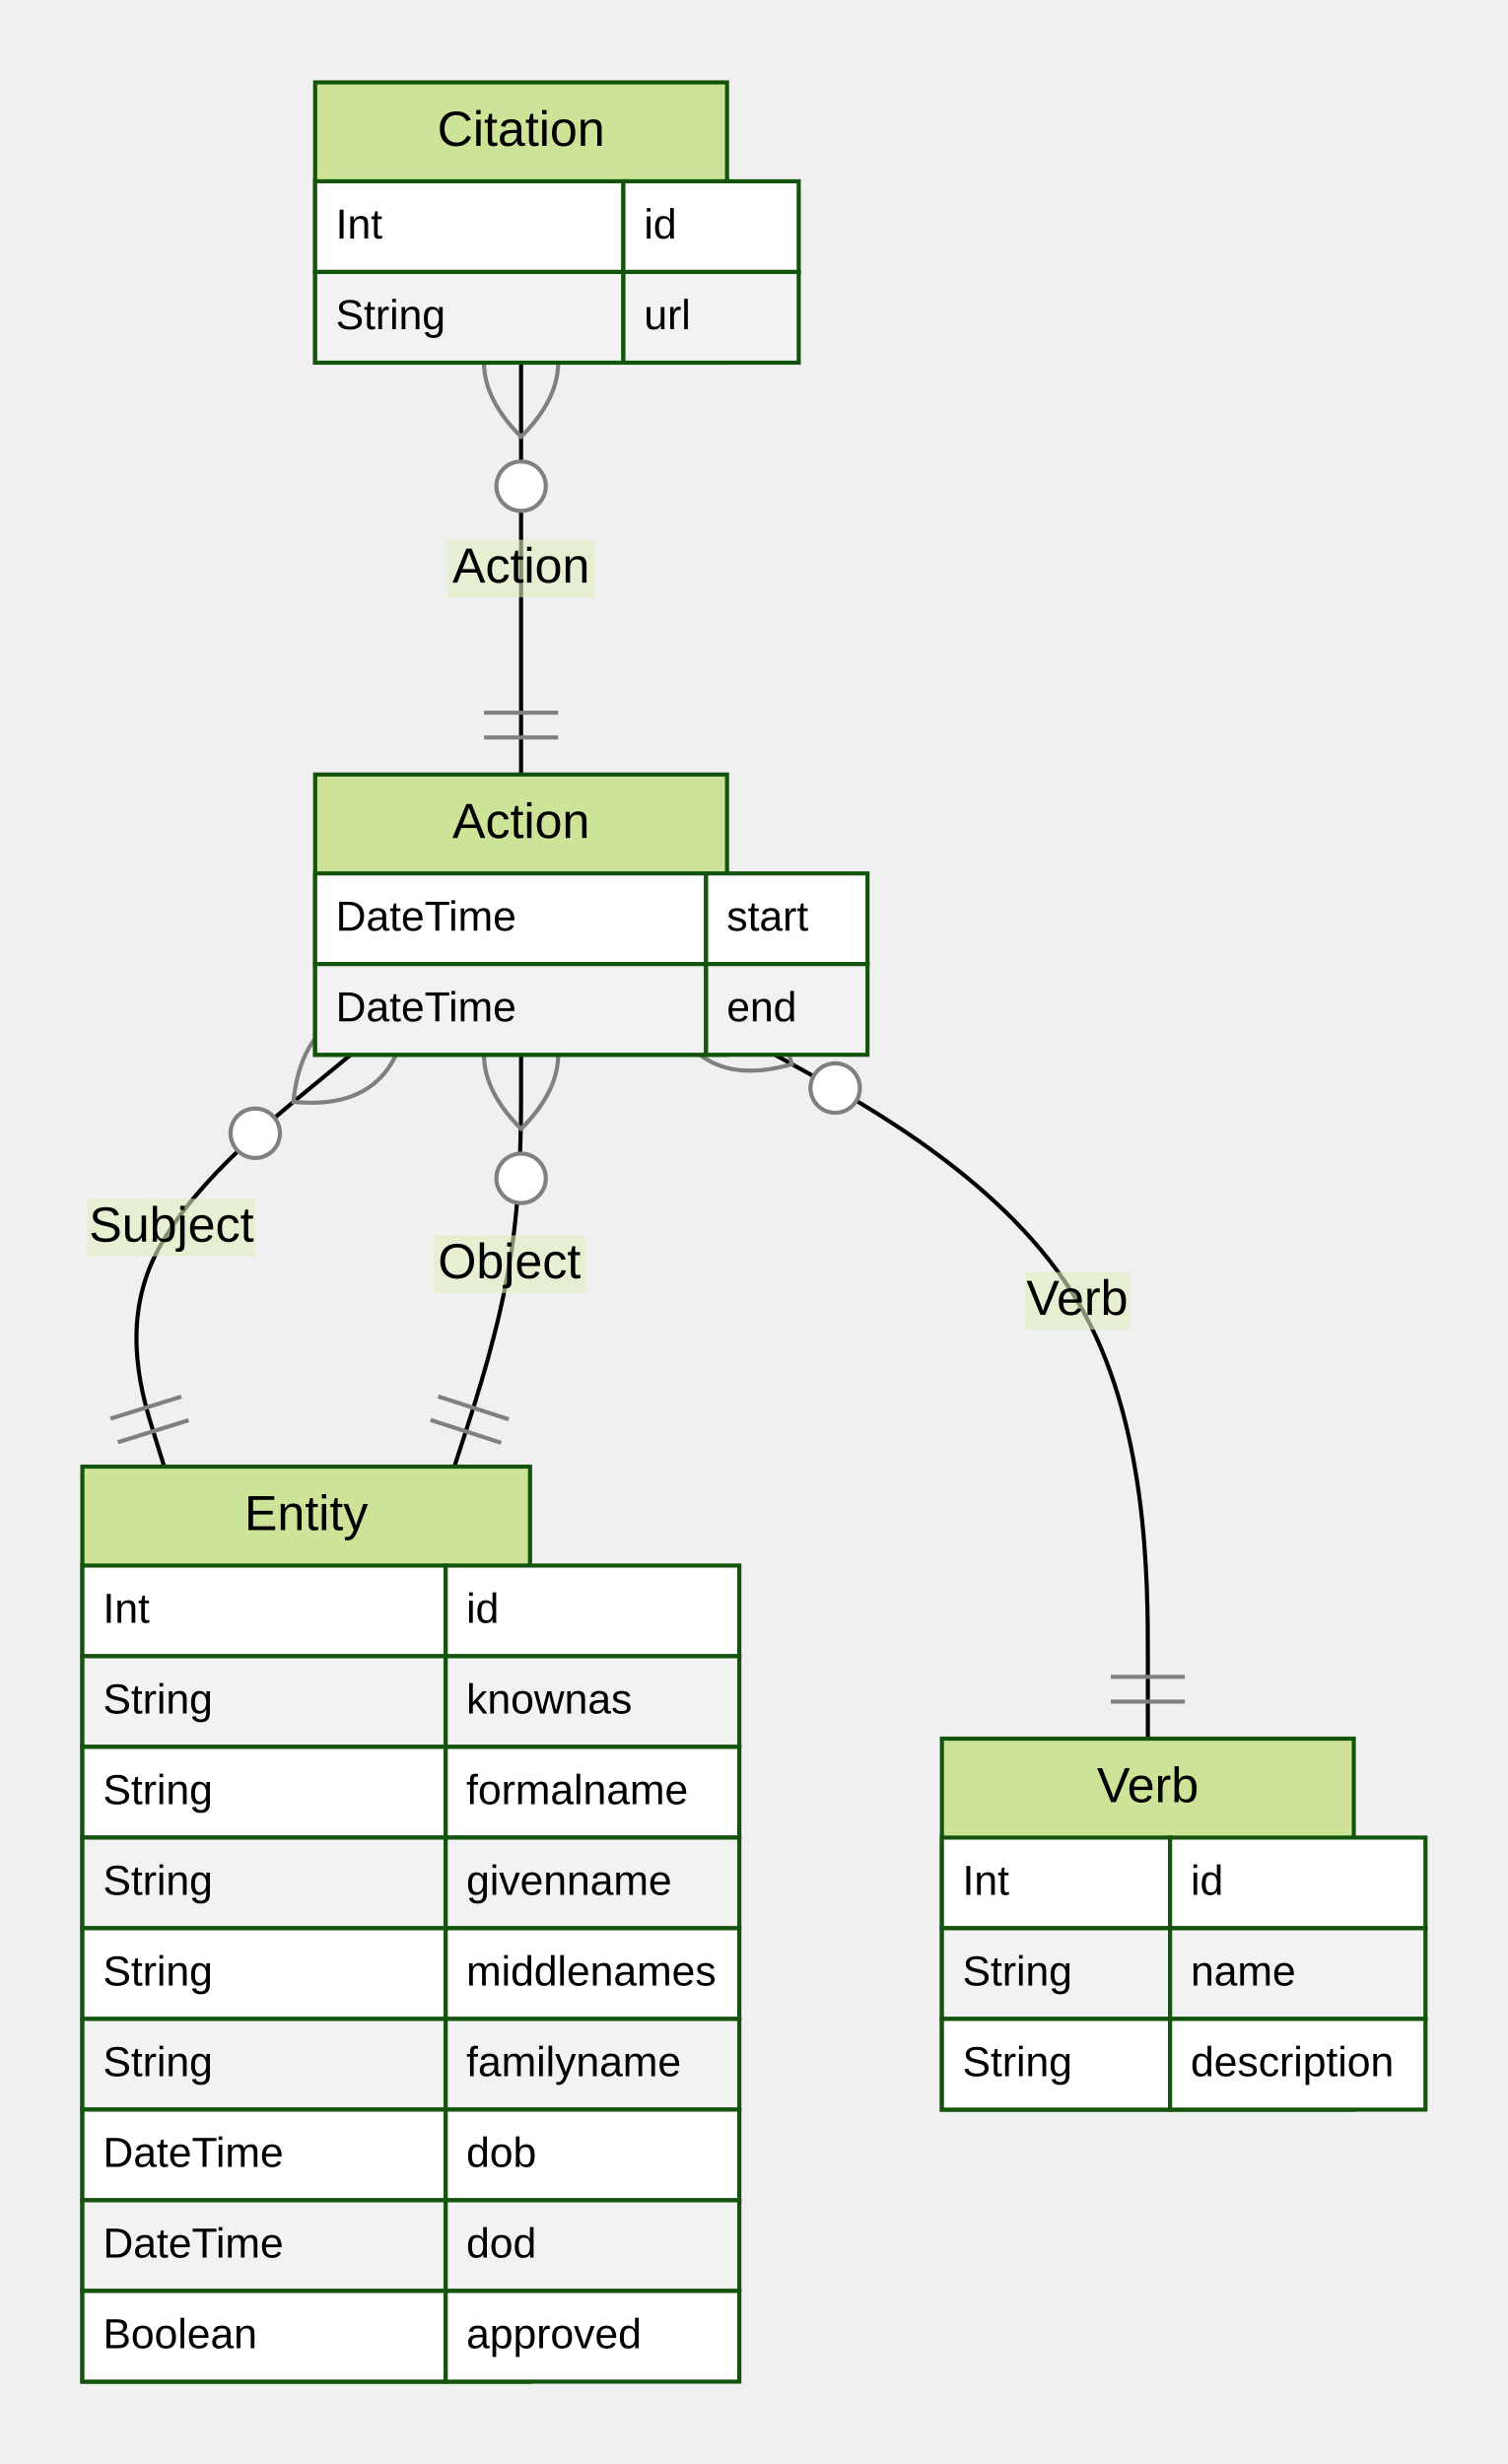
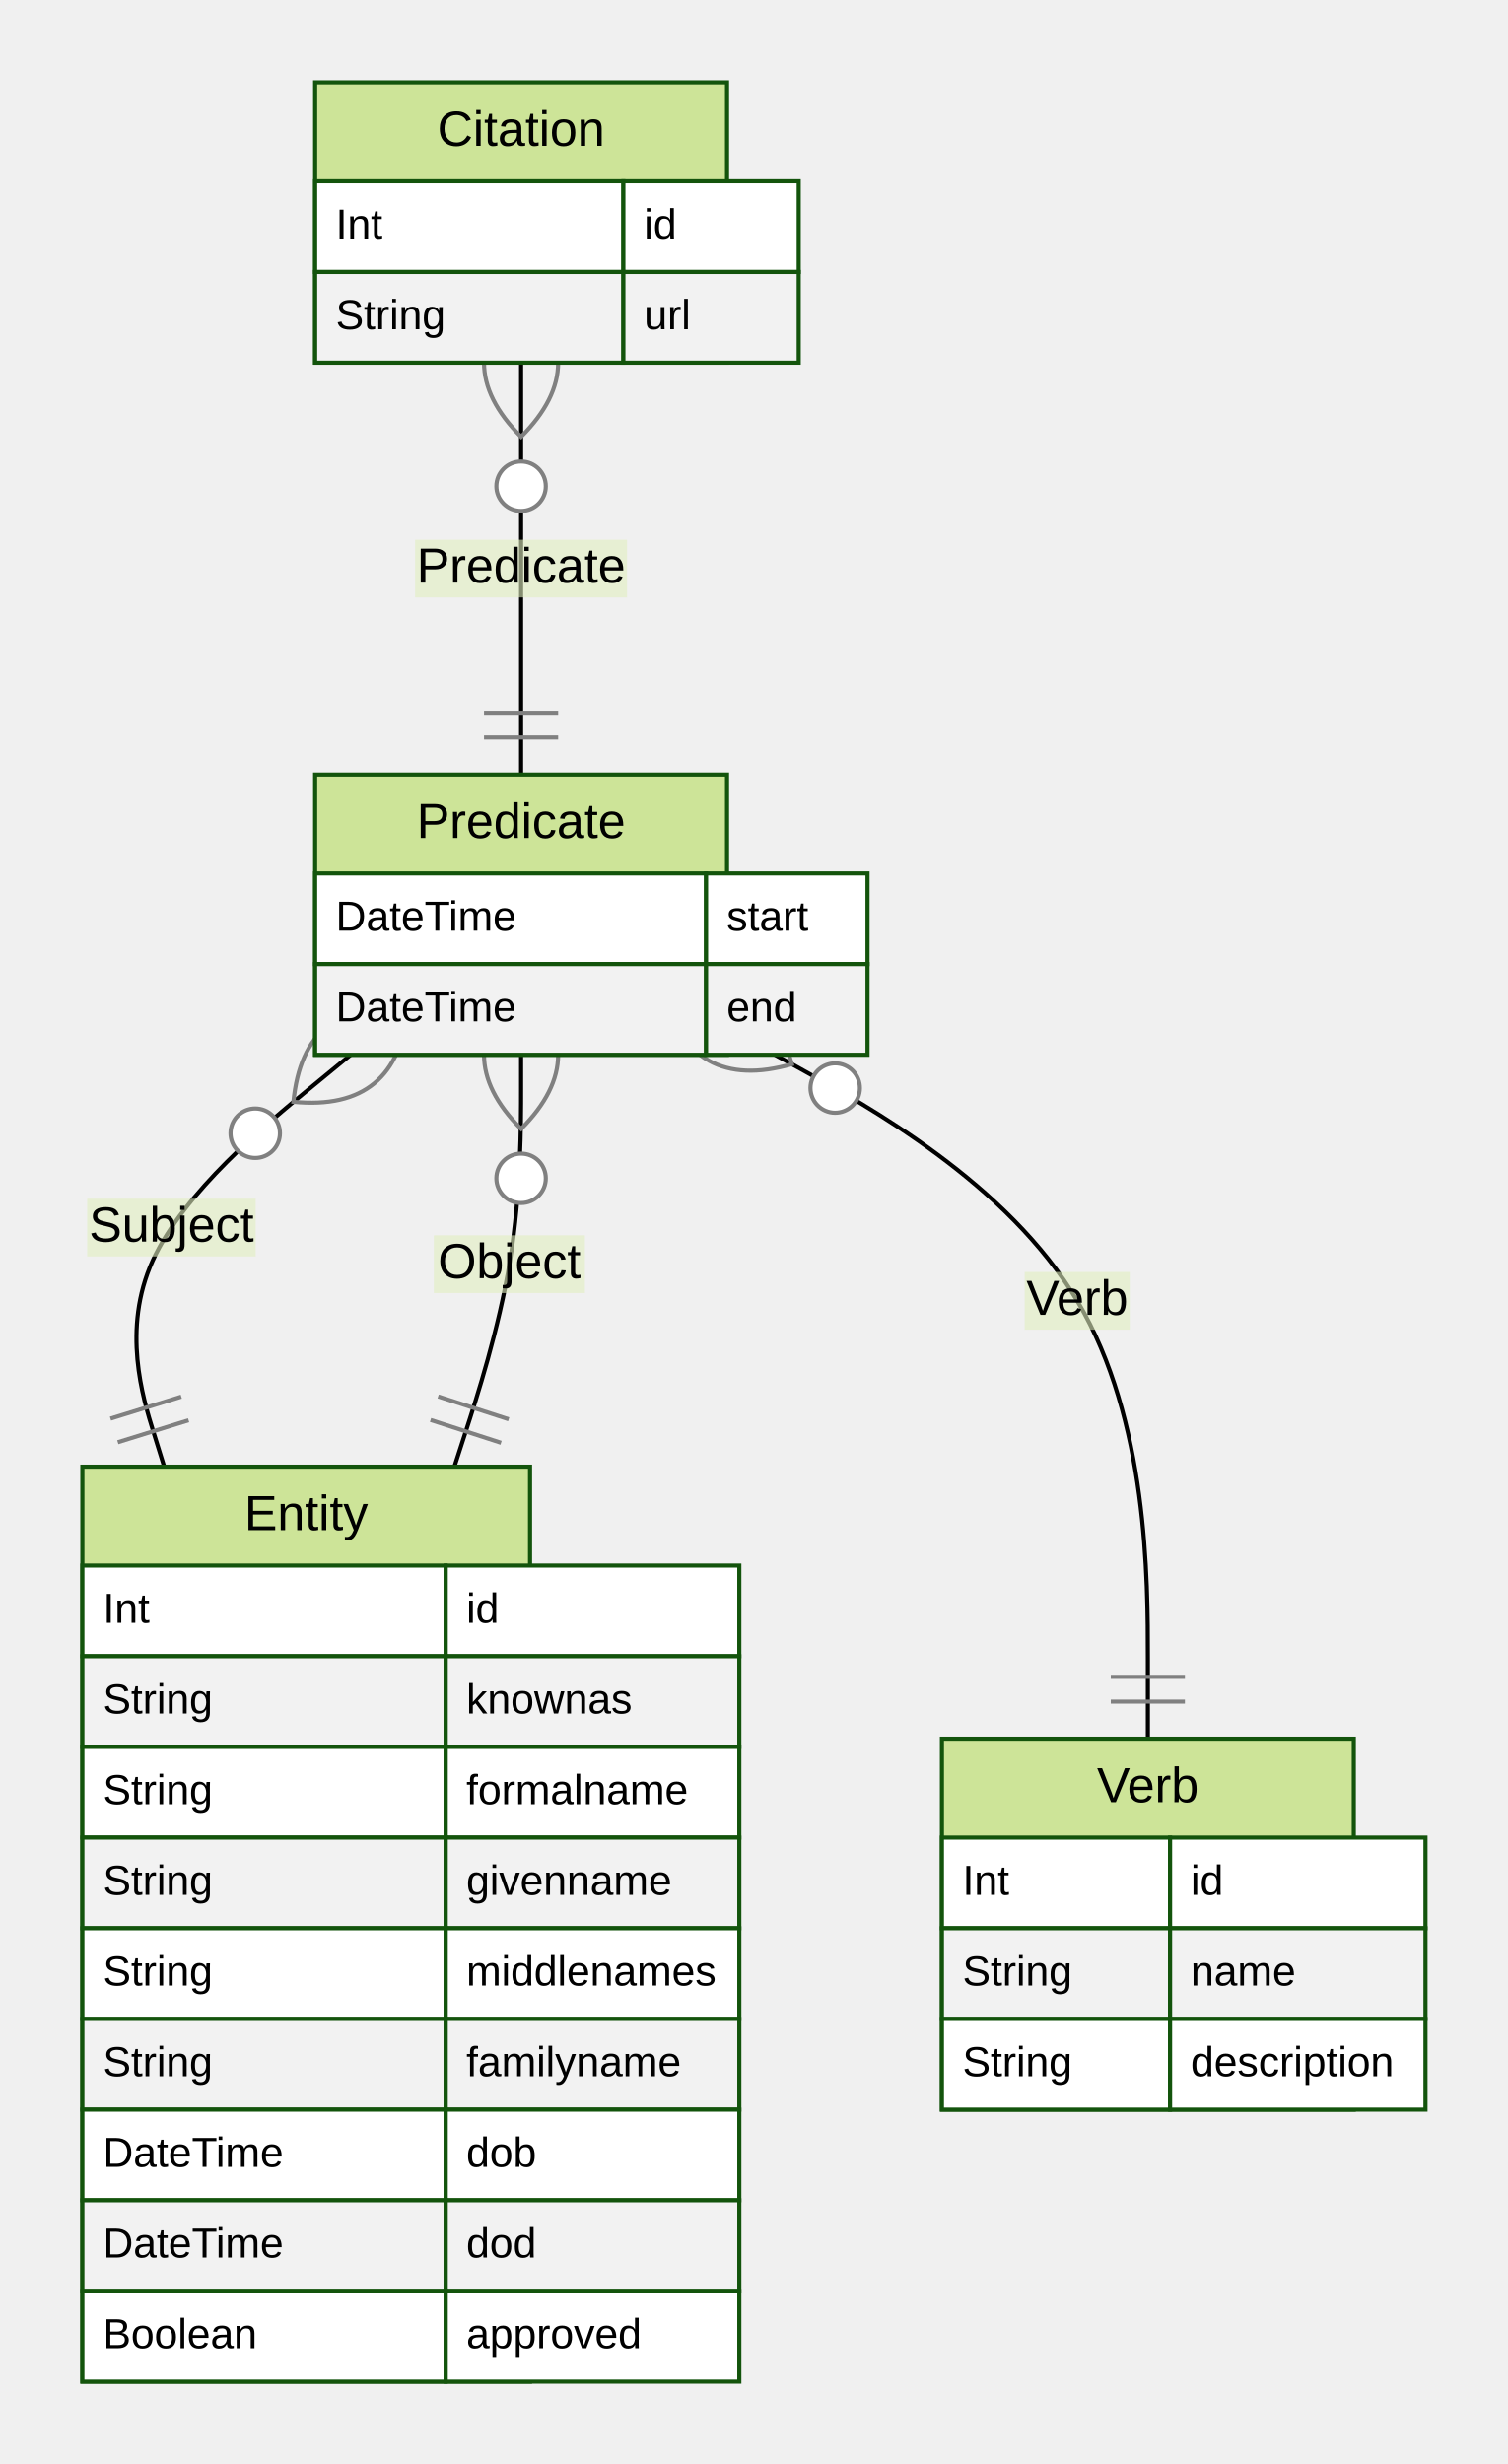
<svg xmlns="http://www.w3.org/2000/svg" id="mermaid-0" width="100%" height="598.25" style="max-width: 366.094px;" viewBox="0 0 366.094 598.25">
  <style>#mermaid-0 {font-family:"trebuchet ms",verdana,arial,sans-serif;font-size:16px;fill:#000000;}#mermaid-0 .error-icon{fill:#552222;}#mermaid-0 .error-text{fill:#552222;stroke:#552222;}#mermaid-0 .edge-thickness-normal{stroke-width:2px;}#mermaid-0 .edge-thickness-thick{stroke-width:3.5px;}#mermaid-0 .edge-pattern-solid{stroke-dasharray:0;}#mermaid-0 .edge-pattern-dashed{stroke-dasharray:3;}#mermaid-0 .edge-pattern-dotted{stroke-dasharray:2;}#mermaid-0 .marker{fill:#000000;stroke:#000000;}#mermaid-0 .marker.cross{stroke:#000000;}#mermaid-0 svg{font-family:"trebuchet ms",verdana,arial,sans-serif;font-size:16px;}#mermaid-0 .entityBox{fill:#cde498;stroke:#13540c;}#mermaid-0 .attributeBoxOdd{fill:#ffffff;stroke:#13540c;}#mermaid-0 .attributeBoxEven{fill:#f2f2f2;stroke:#13540c;}#mermaid-0 .relationshipLabelBox{fill:hsl(78.158, 58.462%, 84.51%);opacity:0.7;background-color:hsl(78.158, 58.462%, 84.51%);}#mermaid-0 .relationshipLabelBox rect{opacity:0.5;}#mermaid-0 .relationshipLine{stroke:#000000;}#mermaid-0 :root{--mermaid-font-family:"trebuchet ms",verdana,arial,sans-serif;}</style>
  <g />
  <defs>
    <marker id="ONLY_ONE_START" refX="0" refY="9" markerWidth="18" markerHeight="18" orient="auto">
      <path stroke="gray" fill="none" d="M9,0 L9,18 M15,0 L15,18" />
    </marker>
  </defs>
  <defs>
    <marker id="ONLY_ONE_END" refX="18" refY="9" markerWidth="18" markerHeight="18" orient="auto">
      <path stroke="gray" fill="none" d="M3,0 L3,18 M9,0 L9,18" />
    </marker>
  </defs>
  <defs>
    <marker id="ZERO_OR_ONE_START" refX="0" refY="9" markerWidth="30" markerHeight="18" orient="auto">
      <circle stroke="gray" fill="white" cx="21" cy="9" r="6" />
      <path stroke="gray" fill="none" d="M9,0 L9,18" />
    </marker>
  </defs>
  <defs>
    <marker id="ZERO_OR_ONE_END" refX="30" refY="9" markerWidth="30" markerHeight="18" orient="auto">
      <circle stroke="gray" fill="white" cx="9" cy="9" r="6" />
      <path stroke="gray" fill="none" d="M21,0 L21,18" />
    </marker>
  </defs>
  <defs>
    <marker id="ONE_OR_MORE_START" refX="18" refY="18" markerWidth="45" markerHeight="36" orient="auto">
      <path stroke="gray" fill="none" d="M0,18 Q 18,0 36,18 Q 18,36 0,18 M42,9 L42,27" />
    </marker>
  </defs>
  <defs>
    <marker id="ONE_OR_MORE_END" refX="27" refY="18" markerWidth="45" markerHeight="36" orient="auto">
      <path stroke="gray" fill="none" d="M3,9 L3,27 M9,18 Q27,0 45,18 Q27,36 9,18" />
    </marker>
  </defs>
  <defs>
    <marker id="ZERO_OR_MORE_START" refX="18" refY="18" markerWidth="57" markerHeight="36" orient="auto">
      <circle stroke="gray" fill="white" cx="48" cy="18" r="6" />
      <path stroke="gray" fill="none" d="M0,18 Q18,0 36,18 Q18,36 0,18" />
    </marker>
  </defs>
  <defs>
    <marker id="ZERO_OR_MORE_END" refX="39" refY="18" markerWidth="57" markerHeight="36" orient="auto">
      <circle stroke="gray" fill="white" cx="9" cy="18" r="6" />
      <path stroke="gray" fill="none" d="M21,18 Q39,0 57,18 Q39,36 21,18" />
    </marker>
  </defs>
  <path class="er relationshipLine" d="M126.516,88.047L126.516,96.38C126.516,104.714,126.516,121.38,126.516,138.047C126.516,154.714,126.516,171.38,126.516,179.714L126.516,188.047" stroke="gray" fill="none" marker-end="url(#ONLY_ONE_END)" marker-start="url(#ZERO_OR_MORE_START)" />
  <path class="er relationshipLine" d="M85.143,256.094L75.01,264.427C64.877,272.76,44.61,289.427,37.064,306.094C29.517,322.76,34.691,339.427,37.277,347.76L39.864,356.094" stroke="gray" fill="none" marker-end="url(#ONLY_ONE_END)" marker-start="url(#ZERO_OR_MORE_START)" />
  <path class="er relationshipLine" d="M126.516,256.094L126.516,264.427C126.516,272.76,126.516,289.427,123.817,306.094C121.117,322.76,115.719,339.427,113.02,347.76L110.321,356.094" stroke="gray" fill="none" marker-end="url(#ONLY_ONE_END)" marker-start="url(#ZERO_OR_MORE_START)" />
  <path class="er relationshipLine" d="M176.516,249.678L193.544,259.081C210.573,268.484,244.63,287.289,261.659,316.032C278.688,344.776,278.688,383.458,278.688,402.799L278.688,422.141" stroke="gray" fill="none" marker-end="url(#ONLY_ONE_END)" marker-start="url(#ZERO_OR_MORE_START)" />
  <g id="Verb" transform="translate(228.6875,422.1406 )">
    <rect class="er entityBox" fill="honeydew" fill-opacity="100%" stroke="gray" x="0" y="0" width="100" height="90.062" />
    <text class="er entityLabel" id="entity-Verb" x="0" y="0" dominant-baseline="middle" text-anchor="middle" style="font-family: &quot;trebuchet ms&quot;, verdana, arial, sans-serif;; font-size: 12px" transform="translate(50,12.00781)">Verb</text>
    <rect class="er attributeBoxOdd" fill="honeydew" fill-opacity="100%" stroke="gray" x="0" y="24.016" width="55.398" height="22.016" />
    <text class="er entityLabel" id="entity-Verb-attr-1-type" x="0" y="0" dominant-baseline="middle" text-anchor="left" style="font-family: &quot;trebuchet ms&quot;, verdana, arial, sans-serif;; font-size: 10.2px" transform="translate(5,35.02344)">Int</text>
    <rect class="er attributeBoxOdd" fill="honeydew" fill-opacity="100%" stroke="gray" x="55.398" y="24.016" width="62.008" height="22.016" />
    <text class="er entityLabel" id="entity-Verb-attr-1-name" x="0" y="0" dominant-baseline="middle" text-anchor="left" style="font-family: &quot;trebuchet ms&quot;, verdana, arial, sans-serif;; font-size: 10.2px" transform="translate(60.39844,35.02344)">id</text>
    <rect class="er attributeBoxEven" fill="honeydew" fill-opacity="100%" stroke="gray" x="0" y="46.031" width="55.398" height="22.016" />
    <text class="er entityLabel" id="entity-Verb-attr-2-type" x="0" y="0" dominant-baseline="middle" text-anchor="left" style="font-family: &quot;trebuchet ms&quot;, verdana, arial, sans-serif;; font-size: 10.2px" transform="translate(5,57.03906)">String</text>
    <rect class="er attributeBoxEven" fill="honeydew" fill-opacity="100%" stroke="gray" x="55.398" y="46.031" width="62.008" height="22.016" />
    <text class="er entityLabel" id="entity-Verb-attr-2-name" x="0" y="0" dominant-baseline="middle" text-anchor="left" style="font-family: &quot;trebuchet ms&quot;, verdana, arial, sans-serif;; font-size: 10.2px" transform="translate(60.39844,57.03906)">name</text>
    <rect class="er attributeBoxOdd" fill="honeydew" fill-opacity="100%" stroke="gray" x="0" y="68.047" width="55.398" height="22.016" />
    <text class="er entityLabel" id="entity-Verb-attr-3-type" x="0" y="0" dominant-baseline="middle" text-anchor="left" style="font-family: &quot;trebuchet ms&quot;, verdana, arial, sans-serif;; font-size: 10.2px" transform="translate(5,79.05469)">String</text>
    <rect class="er attributeBoxOdd" fill="honeydew" fill-opacity="100%" stroke="gray" x="55.398" y="68.047" width="62.008" height="22.016" />
    <text class="er entityLabel" id="entity-Verb-attr-3-name" x="0" y="0" dominant-baseline="middle" text-anchor="left" style="font-family: &quot;trebuchet ms&quot;, verdana, arial, sans-serif;; font-size: 10.2px" transform="translate(60.39844,79.05469)">description</text>
  </g>
  <g id="Entity" transform="translate(20,356.0938 )">
    <rect class="er entityBox" fill="honeydew" fill-opacity="100%" stroke="gray" x="0" y="0" width="108.688" height="222.156" />
    <text class="er entityLabel" id="entity-Entity" x="0" y="0" dominant-baseline="middle" text-anchor="middle" style="font-family: &quot;trebuchet ms&quot;, verdana, arial, sans-serif;; font-size: 12px" transform="translate(54.34375,12.00781)">Entity</text>
    <rect class="er attributeBoxOdd" fill="honeydew" fill-opacity="100%" stroke="gray" x="0" y="24.016" width="88.219" height="22.016" />
    <text class="er entityLabel" id="entity-Entity-attr-1-type" x="0" y="0" dominant-baseline="middle" text-anchor="left" style="font-family: &quot;trebuchet ms&quot;, verdana, arial, sans-serif;; font-size: 10.2px" transform="translate(5,35.02344)">Int</text>
    <rect class="er attributeBoxOdd" fill="honeydew" fill-opacity="100%" stroke="gray" x="88.219" y="24.016" width="71.281" height="22.016" />
    <text class="er entityLabel" id="entity-Entity-attr-1-name" x="0" y="0" dominant-baseline="middle" text-anchor="left" style="font-family: &quot;trebuchet ms&quot;, verdana, arial, sans-serif;; font-size: 10.2px" transform="translate(93.21875,35.02344)">id</text>
    <rect class="er attributeBoxEven" fill="honeydew" fill-opacity="100%" stroke="gray" x="0" y="46.031" width="88.219" height="22.016" />
    <text class="er entityLabel" id="entity-Entity-attr-2-type" x="0" y="0" dominant-baseline="middle" text-anchor="left" style="font-family: &quot;trebuchet ms&quot;, verdana, arial, sans-serif;; font-size: 10.2px" transform="translate(5,57.03906)">String</text>
    <rect class="er attributeBoxEven" fill="honeydew" fill-opacity="100%" stroke="gray" x="88.219" y="46.031" width="71.281" height="22.016" />
    <text class="er entityLabel" id="entity-Entity-attr-2-name" x="0" y="0" dominant-baseline="middle" text-anchor="left" style="font-family: &quot;trebuchet ms&quot;, verdana, arial, sans-serif;; font-size: 10.2px" transform="translate(93.21875,57.03906)">knownas</text>
    <rect class="er attributeBoxOdd" fill="honeydew" fill-opacity="100%" stroke="gray" x="0" y="68.047" width="88.219" height="22.016" />
    <text class="er entityLabel" id="entity-Entity-attr-3-type" x="0" y="0" dominant-baseline="middle" text-anchor="left" style="font-family: &quot;trebuchet ms&quot;, verdana, arial, sans-serif;; font-size: 10.2px" transform="translate(5,79.05469)">String</text>
    <rect class="er attributeBoxOdd" fill="honeydew" fill-opacity="100%" stroke="gray" x="88.219" y="68.047" width="71.281" height="22.016" />
    <text class="er entityLabel" id="entity-Entity-attr-3-name" x="0" y="0" dominant-baseline="middle" text-anchor="left" style="font-family: &quot;trebuchet ms&quot;, verdana, arial, sans-serif;; font-size: 10.2px" transform="translate(93.21875,79.05469)">formalname</text>
    <rect class="er attributeBoxEven" fill="honeydew" fill-opacity="100%" stroke="gray" x="0" y="90.062" width="88.219" height="22.016" />
    <text class="er entityLabel" id="entity-Entity-attr-4-type" x="0" y="0" dominant-baseline="middle" text-anchor="left" style="font-family: &quot;trebuchet ms&quot;, verdana, arial, sans-serif;; font-size: 10.2px" transform="translate(5,101.0703)">String</text>
    <rect class="er attributeBoxEven" fill="honeydew" fill-opacity="100%" stroke="gray" x="88.219" y="90.062" width="71.281" height="22.016" />
    <text class="er entityLabel" id="entity-Entity-attr-4-name" x="0" y="0" dominant-baseline="middle" text-anchor="left" style="font-family: &quot;trebuchet ms&quot;, verdana, arial, sans-serif;; font-size: 10.2px" transform="translate(93.21875,101.0703)">givenname</text>
    <rect class="er attributeBoxOdd" fill="honeydew" fill-opacity="100%" stroke="gray" x="0" y="112.078" width="88.219" height="22.016" />
    <text class="er entityLabel" id="entity-Entity-attr-5-type" x="0" y="0" dominant-baseline="middle" text-anchor="left" style="font-family: &quot;trebuchet ms&quot;, verdana, arial, sans-serif;; font-size: 10.2px" transform="translate(5,123.0859)">String</text>
    <rect class="er attributeBoxOdd" fill="honeydew" fill-opacity="100%" stroke="gray" x="88.219" y="112.078" width="71.281" height="22.016" />
    <text class="er entityLabel" id="entity-Entity-attr-5-name" x="0" y="0" dominant-baseline="middle" text-anchor="left" style="font-family: &quot;trebuchet ms&quot;, verdana, arial, sans-serif;; font-size: 10.2px" transform="translate(93.21875,123.0859)">middlenames</text>
    <rect class="er attributeBoxEven" fill="honeydew" fill-opacity="100%" stroke="gray" x="0" y="134.094" width="88.219" height="22.016" />
    <text class="er entityLabel" id="entity-Entity-attr-6-type" x="0" y="0" dominant-baseline="middle" text-anchor="left" style="font-family: &quot;trebuchet ms&quot;, verdana, arial, sans-serif;; font-size: 10.2px" transform="translate(5,145.1016)">String</text>
    <rect class="er attributeBoxEven" fill="honeydew" fill-opacity="100%" stroke="gray" x="88.219" y="134.094" width="71.281" height="22.016" />
    <text class="er entityLabel" id="entity-Entity-attr-6-name" x="0" y="0" dominant-baseline="middle" text-anchor="left" style="font-family: &quot;trebuchet ms&quot;, verdana, arial, sans-serif;; font-size: 10.2px" transform="translate(93.21875,145.1016)">familyname</text>
    <rect class="er attributeBoxOdd" fill="honeydew" fill-opacity="100%" stroke="gray" x="0" y="156.109" width="88.219" height="22.016" />
    <text class="er entityLabel" id="entity-Entity-attr-7-type" x="0" y="0" dominant-baseline="middle" text-anchor="left" style="font-family: &quot;trebuchet ms&quot;, verdana, arial, sans-serif;; font-size: 10.2px" transform="translate(5,167.1172)">DateTime</text>
    <rect class="er attributeBoxOdd" fill="honeydew" fill-opacity="100%" stroke="gray" x="88.219" y="156.109" width="71.281" height="22.016" />
    <text class="er entityLabel" id="entity-Entity-attr-7-name" x="0" y="0" dominant-baseline="middle" text-anchor="left" style="font-family: &quot;trebuchet ms&quot;, verdana, arial, sans-serif;; font-size: 10.2px" transform="translate(93.21875,167.1172)">dob</text>
    <rect class="er attributeBoxEven" fill="honeydew" fill-opacity="100%" stroke="gray" x="0" y="178.125" width="88.219" height="22.016" />
    <text class="er entityLabel" id="entity-Entity-attr-8-type" x="0" y="0" dominant-baseline="middle" text-anchor="left" style="font-family: &quot;trebuchet ms&quot;, verdana, arial, sans-serif;; font-size: 10.2px" transform="translate(5,189.1328)">DateTime</text>
    <rect class="er attributeBoxEven" fill="honeydew" fill-opacity="100%" stroke="gray" x="88.219" y="178.125" width="71.281" height="22.016" />
    <text class="er entityLabel" id="entity-Entity-attr-8-name" x="0" y="0" dominant-baseline="middle" text-anchor="left" style="font-family: &quot;trebuchet ms&quot;, verdana, arial, sans-serif;; font-size: 10.2px" transform="translate(93.21875,189.1328)">dod</text>
    <rect class="er attributeBoxOdd" fill="honeydew" fill-opacity="100%" stroke="gray" x="0" y="200.141" width="88.219" height="22.016" />
    <text class="er entityLabel" id="entity-Entity-attr-9-type" x="0" y="0" dominant-baseline="middle" text-anchor="left" style="font-family: &quot;trebuchet ms&quot;, verdana, arial, sans-serif;; font-size: 10.2px" transform="translate(5,211.1484)">Boolean</text>
    <rect class="er attributeBoxOdd" fill="honeydew" fill-opacity="100%" stroke="gray" x="88.219" y="200.141" width="71.281" height="22.016" />
    <text class="er entityLabel" id="entity-Entity-attr-9-name" x="0" y="0" dominant-baseline="middle" text-anchor="left" style="font-family: &quot;trebuchet ms&quot;, verdana, arial, sans-serif;; font-size: 10.2px" transform="translate(93.21875,211.1484)">approved</text>
  </g>
  <g id="Citation" transform="translate(76.51562,20 )">
    <rect class="er entityBox" fill="honeydew" fill-opacity="100%" stroke="gray" x="0" y="0" width="100" height="68.047" />
    <text class="er entityLabel" id="entity-Citation" x="0" y="0" dominant-baseline="middle" text-anchor="middle" style="font-family: &quot;trebuchet ms&quot;, verdana, arial, sans-serif;; font-size: 12px" transform="translate(50,12.00781)">Citation</text>
    <rect class="er attributeBoxOdd" fill="honeydew" fill-opacity="100%" stroke="gray" x="0" y="24.016" width="74.836" height="22.016" />
    <text class="er entityLabel" id="entity-Citation-attr-1-type" x="0" y="0" dominant-baseline="middle" text-anchor="left" style="font-family: &quot;trebuchet ms&quot;, verdana, arial, sans-serif;; font-size: 10.2px" transform="translate(5,35.02344)">Int</text>
    <rect class="er attributeBoxOdd" fill="honeydew" fill-opacity="100%" stroke="gray" x="74.836" y="24.016" width="42.57" height="22.016" />
    <text class="er entityLabel" id="entity-Citation-attr-1-name" x="0" y="0" dominant-baseline="middle" text-anchor="left" style="font-family: &quot;trebuchet ms&quot;, verdana, arial, sans-serif;; font-size: 10.2px" transform="translate(79.83594,35.02344)">id</text>
    <rect class="er attributeBoxEven" fill="honeydew" fill-opacity="100%" stroke="gray" x="0" y="46.031" width="74.836" height="22.016" />
    <text class="er entityLabel" id="entity-Citation-attr-2-type" x="0" y="0" dominant-baseline="middle" text-anchor="left" style="font-family: &quot;trebuchet ms&quot;, verdana, arial, sans-serif;; font-size: 10.2px" transform="translate(5,57.03906)">String</text>
    <rect class="er attributeBoxEven" fill="honeydew" fill-opacity="100%" stroke="gray" x="74.836" y="46.031" width="42.57" height="22.016" />
    <text class="er entityLabel" id="entity-Citation-attr-2-name" x="0" y="0" dominant-baseline="middle" text-anchor="left" style="font-family: &quot;trebuchet ms&quot;, verdana, arial, sans-serif;; font-size: 10.2px" transform="translate(79.83594,57.03906)">url</text>
  </g>
-   <g id="Action" transform="translate(76.51562,188.0469 )">
+   <g id="Predicate" transform="translate(76.51562,188.0469 )">
    <rect class="er entityBox" fill="honeydew" fill-opacity="100%" stroke="gray" x="0" y="0" width="100" height="68.047" />
-     <text class="er entityLabel" id="entity-Action" x="0" y="0" dominant-baseline="middle" text-anchor="middle" style="font-family: &quot;trebuchet ms&quot;, verdana, arial, sans-serif;; font-size: 12px" transform="translate(50,12.00781)">Action</text>
+     <text class="er entityLabel" id="entity-Predicate" x="0" y="0" dominant-baseline="middle" text-anchor="middle" style="font-family: &quot;trebuchet ms&quot;, verdana, arial, sans-serif;; font-size: 12px" transform="translate(50,12.00781)">Predicate</text>
    <rect class="er attributeBoxOdd" fill="honeydew" fill-opacity="100%" stroke="gray" x="0" y="24.016" width="94.914" height="22.016" />
-     <text class="er entityLabel" id="entity-Action-attr-1-type" x="0" y="0" dominant-baseline="middle" text-anchor="left" style="font-family: &quot;trebuchet ms&quot;, verdana, arial, sans-serif;; font-size: 10.2px" transform="translate(5,35.02344)">DateTime</text>
+     <text class="er entityLabel" id="entity-Predicate-attr-1-type" x="0" y="0" dominant-baseline="middle" text-anchor="left" style="font-family: &quot;trebuchet ms&quot;, verdana, arial, sans-serif;; font-size: 10.2px" transform="translate(5,35.02344)">DateTime</text>
    <rect class="er attributeBoxOdd" fill="honeydew" fill-opacity="100%" stroke="gray" x="94.914" y="24.016" width="39.195" height="22.016" />
-     <text class="er entityLabel" id="entity-Action-attr-1-name" x="0" y="0" dominant-baseline="middle" text-anchor="left" style="font-family: &quot;trebuchet ms&quot;, verdana, arial, sans-serif;; font-size: 10.2px" transform="translate(99.91406,35.02344)">start</text>
+     <text class="er entityLabel" id="entity-Predicate-attr-1-name" x="0" y="0" dominant-baseline="middle" text-anchor="left" style="font-family: &quot;trebuchet ms&quot;, verdana, arial, sans-serif;; font-size: 10.2px" transform="translate(99.91406,35.02344)">start</text>
    <rect class="er attributeBoxEven" fill="honeydew" fill-opacity="100%" stroke="gray" x="0" y="46.031" width="94.914" height="22.016" />
-     <text class="er entityLabel" id="entity-Action-attr-2-type" x="0" y="0" dominant-baseline="middle" text-anchor="left" style="font-family: &quot;trebuchet ms&quot;, verdana, arial, sans-serif;; font-size: 10.2px" transform="translate(5,57.03906)">DateTime</text>
+     <text class="er entityLabel" id="entity-Predicate-attr-2-type" x="0" y="0" dominant-baseline="middle" text-anchor="left" style="font-family: &quot;trebuchet ms&quot;, verdana, arial, sans-serif;; font-size: 10.2px" transform="translate(5,57.03906)">DateTime</text>
    <rect class="er attributeBoxEven" fill="honeydew" fill-opacity="100%" stroke="gray" x="94.914" y="46.031" width="39.195" height="22.016" />
-     <text class="er entityLabel" id="entity-Action-attr-2-name" x="0" y="0" dominant-baseline="middle" text-anchor="left" style="font-family: &quot;trebuchet ms&quot;, verdana, arial, sans-serif;; font-size: 10.2px" transform="translate(99.91406,57.03906)">end</text>
+     <text class="er entityLabel" id="entity-Predicate-attr-2-name" x="0" y="0" dominant-baseline="middle" text-anchor="left" style="font-family: &quot;trebuchet ms&quot;, verdana, arial, sans-serif;; font-size: 10.2px" transform="translate(99.91406,57.03906)">end</text>
  </g>
-   <rect class="er relationshipLabelBox" x="108.688" y="131.039" width="35.656" height="14.016" fill="white" fill-opacity="85%" />
-   <text class="er relationshipLabel" id="rel1" x="126.516" y="138.047" text-anchor="middle" dominant-baseline="middle" style="font-family: &quot;trebuchet ms&quot;, verdana, arial, sans-serif;; font-size: 12px">Action</text>
+   <rect class="er relationshipLabelBox" x="100.789" y="131.039" width="51.453" height="14.016" fill="white" fill-opacity="85%" />
+   <text class="er relationshipLabel" id="rel1" x="126.516" y="138.047" text-anchor="middle" dominant-baseline="middle" style="font-family: &quot;trebuchet ms&quot;, verdana, arial, sans-serif;; font-size: 12px">Predicate</text>
  <rect class="er relationshipLabelBox" x="21.159" y="291.044" width="40.922" height="14.016" fill="white" fill-opacity="85%" />
  <text class="er relationshipLabel" id="rel2" x="41.62" y="298.052" text-anchor="middle" dominant-baseline="middle" style="font-family: &quot;trebuchet ms&quot;, verdana, arial, sans-serif;; font-size: 12px">Subject</text>
  <rect class="er relationshipLabelBox" x="105.341" y="299.93" width="36.672" height="14.016" fill="white" fill-opacity="85%" />
  <text class="er relationshipLabel" id="rel3" x="123.677" y="306.938" text-anchor="middle" dominant-baseline="middle" style="font-family: &quot;trebuchet ms&quot;, verdana, arial, sans-serif;; font-size: 12px">Object</text>
  <rect class="er relationshipLabelBox" x="248.79" y="308.826" width="25.5" height="14.016" fill="white" fill-opacity="85%" />
  <text class="er relationshipLabel" id="rel4" x="261.54" y="315.833" text-anchor="middle" dominant-baseline="middle" style="font-family: &quot;trebuchet ms&quot;, verdana, arial, sans-serif;; font-size: 12px">Verb</text>
</svg>
